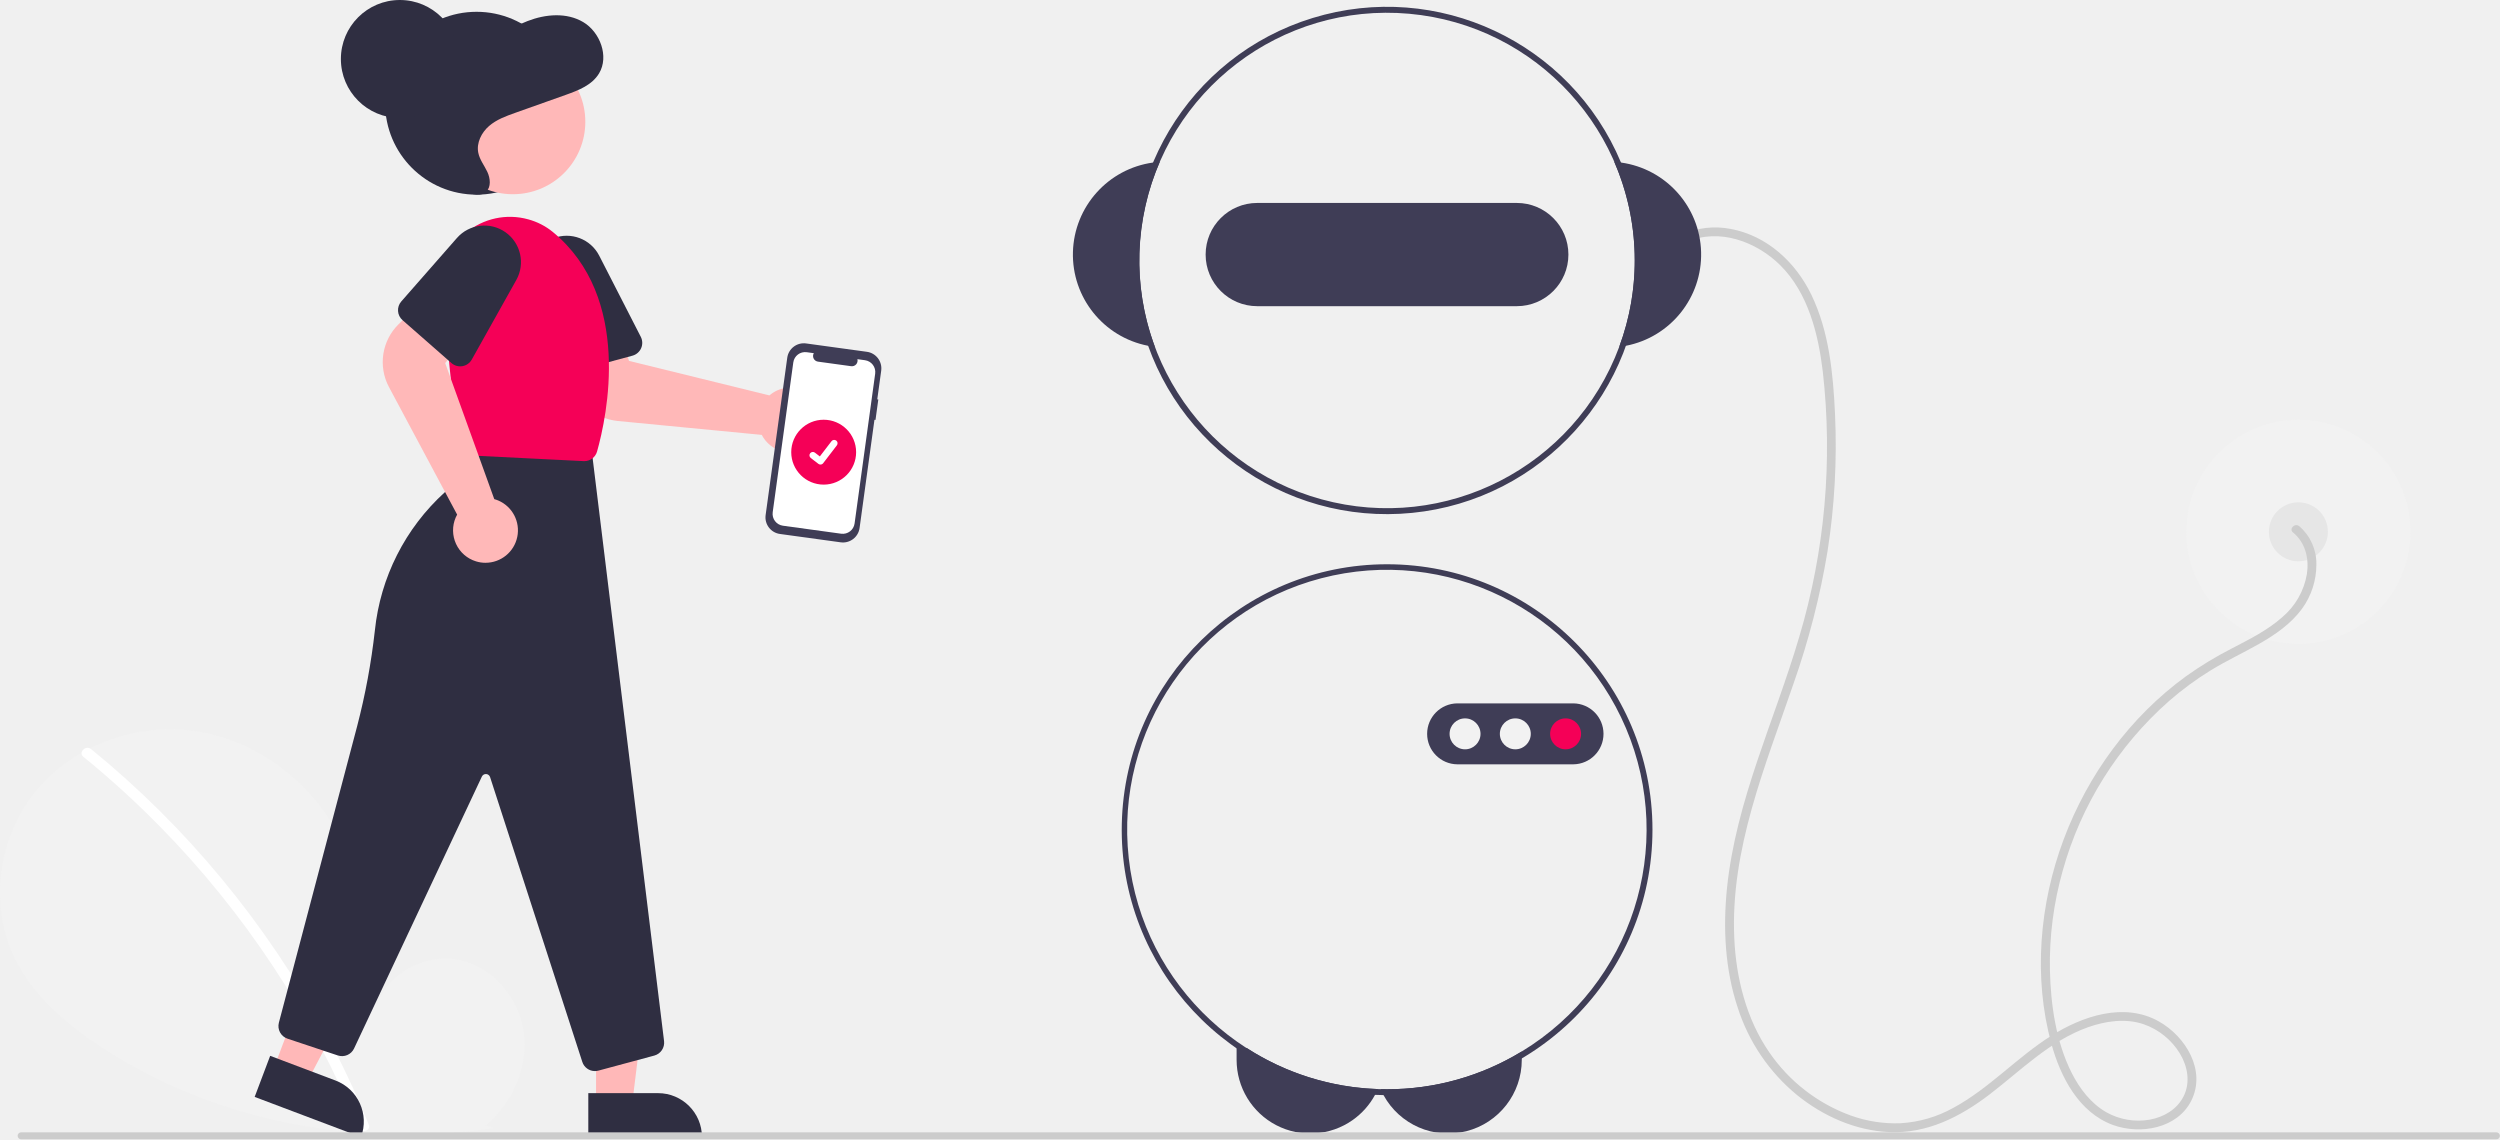
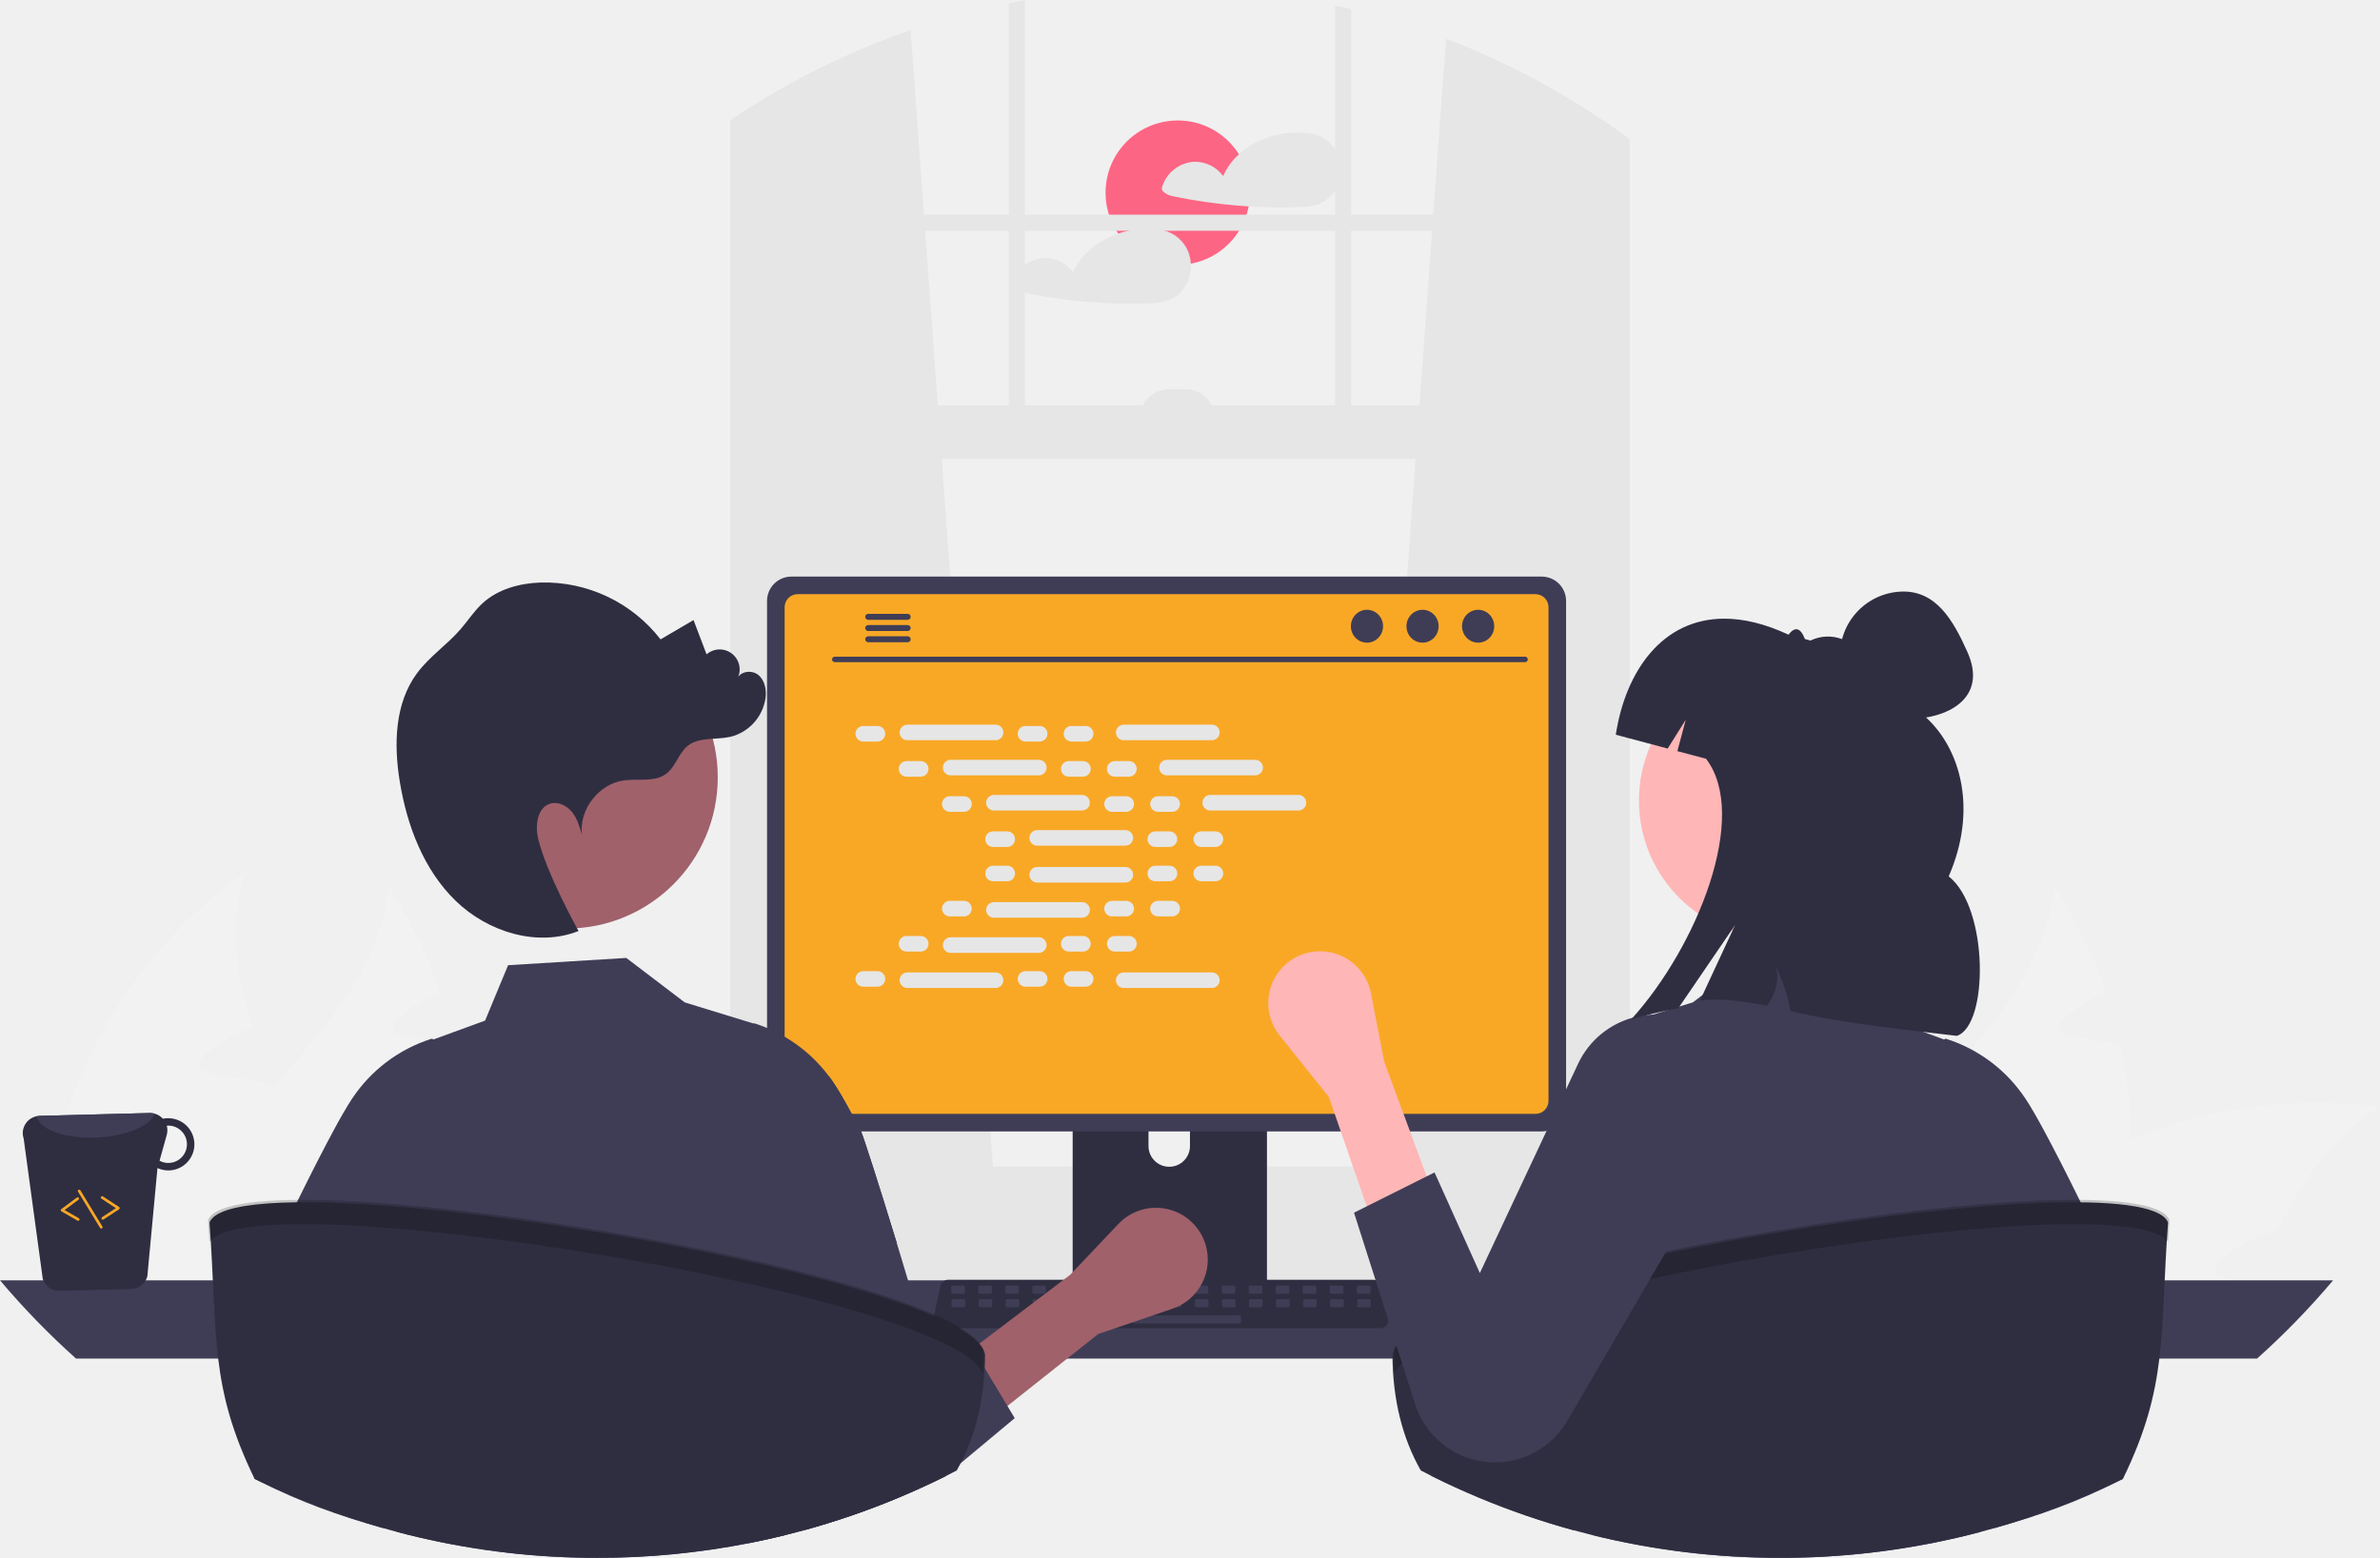
- <svg xmlns="http://www.w3.org/2000/svg" data-name="Layer 1" width="847.62" height="386.288" viewBox="0 0 847.62 386.288">
-   <circle cx="779.266" cy="180.31" r="38" fill="#f2f2f2" />
-   <circle cx="779.266" cy="180.31" r="10" fill="#e6e6e6" />
-   <path d="M953.629,437.379c4.212,3.436,5.496,8.853,4.712,14.082a24.452,24.452,0,0,1-8.394,14.681c-5.009,4.452-11.119,7.461-17.014,10.542a123.752,123.752,0,0,0-15.575,9.455c-18.961,13.781-33.285,33.403-41.483,55.3-8.184,21.86-10.38,46.672-4.161,69.327,3.077,11.209,9.302,23.303,20.898,27.521,9.244,3.362,21.864,1.196,26.571-8.33,5.056-10.234-1.998-21.737-11.084-26.818-11.778-6.586-25.847-1.773-36.441,4.893-11.663,7.339-21.039,17.871-33.215,24.448a41.739,41.739,0,0,1-17.844,5.205,44.69,44.69,0,0,1-16.909-2.612,57.273,57.273,0,0,1-27.662-21.471c-7.734-11.243-11.196-25.025-11.828-38.525-1.413-30.206,10.52-58.465,20.094-86.477a264.211,264.211,0,0,0,11.519-44.86,232.406,232.406,0,0,0,2.545-46.388c-.634-13.714-1.986-28.054-8.039-40.579-5.322-11.013-15.049-20.027-27.346-22.3a27.277,27.277,0,0,0-16.439,1.888c-1.754.8-.231,3.387,1.514,2.59,10.883-4.965,23.746-.134,31.784,7.882,9.386,9.361,12.833,23.184,14.364,35.939a225.589,225.589,0,0,1-7.968,89.993c-8.347,28.352-21.476,55.521-24.506,85.226-1.382,13.555-.672,27.567,3.66,40.565a63.359,63.359,0,0,0,20.078,29.566c8.842,7.148,19.72,12.019,31.171,12.561,12.854.609,24.127-5.122,34.1-12.745,10.681-8.165,20.509-18.239,33.447-22.817,5.899-2.087,12.617-3.061,18.673-1.052a23.43,23.43,0,0,1,12.452,10.012c2.63,4.374,3.601,9.842,1.2,14.541-2.257,4.418-6.662,6.973-11.431,7.847a22.18,22.18,0,0,1-14.724-2.502c-5.224-2.984-9.047-7.991-11.725-13.281-5.34-10.55-7.135-23.107-7.407-34.817a115.287,115.287,0,0,1,4.348-33.853,119.456,119.456,0,0,1,36.089-57.529,105.961,105.961,0,0,1,13.974-10.289c5.38-3.316,11.123-5.966,16.607-9.094,5.397-3.079,10.715-6.757,14.432-11.823a25.435,25.435,0,0,0,4.887-14.951,16.766,16.766,0,0,0-5.804-13.072c-1.484-1.211-3.619.9-2.121,2.121Z" transform="translate(-176.1901 -256.856)" fill="#ccc" />
-   <path d="M598.876,612.166a87.339,87.339,0,0,0,44.47,13.94,20.85,20.85,0,0,1-.95,1.96,25.067,25.067,0,0,1-7.6,8.55,24.969,24.969,0,0,1-39.34-20.42v-4.03Z" transform="translate(-176.1901 -256.856)" fill="#3f3d56" />
-   <path d="M692.146,613.346v2.85a24.961,24.961,0,0,1-46.88,11.95,20.848,20.848,0,0,1-.99-2.01c.73.02,1.45.03,2.18.03A87.467,87.467,0,0,0,692.146,613.346Z" transform="translate(-176.1901 -256.856)" fill="#3f3d56" />
-   <path d="M725.786,311.966c-.75-.11-1.51-.18-2.27-.23a83.981,83.981,0,0,1,1.67,62.71c.76-.09,1.51-.21,2.26-.35a31.502,31.502,0,0,0-1.66-62.13Z" transform="translate(-176.1901 -256.856)" fill="#3f3d56" />
-   <path d="M569.396,311.736c-.76.05-1.52.12-2.27.23a31.502,31.502,0,0,0-1.66,62.13c.75.14,1.5.26,2.26.35a83.981,83.981,0,0,1,1.67-62.71Z" transform="translate(-176.1901 -256.856)" fill="#3f3d56" />
-   <path d="M725.786,311.966a85.997,85.997,0,1,0,6.67,33.2A86.115,86.115,0,0,0,725.786,311.966Zm-.6,62.48a83.981,83.981,0,1,1,5.27-29.28A84.122,84.122,0,0,1,725.186,374.446Z" transform="translate(-176.1901 -256.856)" fill="#3f3d56" />
-   <path d="M690.456,325.666h-88a17.5,17.5,0,0,0,0,35h88a17.5,17.5,0,0,0,0-35Z" transform="translate(-176.1901 -256.856)" fill="#3f3d56" />
-   <path d="M646.456,448.166a89.997,89.997,0,0,0-4.06,179.9c.95.05,1.91.08,2.87.08.4.02.79.02,1.19.02a90,90,0,0,0,0-180Zm45.69,165.18a87.467,87.467,0,0,1-45.69,12.82c-.73,0-1.45-.01-2.18-.03q-.465,0-.93-.03a88.051,88.051,0,1,1,48.8-12.76Z" transform="translate(-176.1901 -256.856)" fill="#3f3d56" />
-   <path d="M709.623,515.999h-39.334a10.334,10.334,0,0,1,0-20.667h39.334a10.334,10.334,0,0,1,0,20.667Z" transform="translate(-176.1901 -256.856)" fill="#3f3d56" />
-   <circle cx="496.722" cy="248.81" r="5.244" fill="#f2f2f2" />
-   <circle cx="513.766" cy="248.81" r="5.244" fill="#f2f2f2" />
-   <circle cx="530.811" cy="248.81" r="5.244" fill="#f50057" />
-   <path d="M340.816,638.554c8.993-7.599,14.455-19.602,13.022-31.288s-10.305-22.428-21.813-24.91-24.628,4.388-28.123,15.63c-1.924-21.674-4.141-44.257-15.664-62.715-10.434-16.713-28.507-28.672-48.093-30.811s-40.208,5.941-52.424,21.4-15.206,37.934-6.651,55.682c6.302,13.075,17.914,22.805,30.079,30.721,38.813,25.255,86.96,33.788,132.772,27.046Z" transform="translate(-176.1901 -256.856)" fill="#f2f2f2" />
-   <path d="M207.089,510.848a317.625,317.625,0,0,1,44.264,43.954,322.163,322.163,0,0,1,34.908,51.663,320.844,320.844,0,0,1,14.948,31.651c.898,2.2-2.675,3.158-3.562.982A315.276,315.276,0,0,0,268.839,584.593a317.26,317.26,0,0,0-38.636-47.729A316.501,316.501,0,0,0,204.477,513.46c-1.844-1.502.783-4.102,2.612-2.612Z" transform="translate(-176.1901 -256.856)" fill="#fff" />
-   <circle cx="161.576" cy="35" r="31" fill="#2f2e41" />
-   <path d="M453.384,405.367a10.778,10.778,0,0,1-2.149,2.373,11.002,11.002,0,0,1-16.227-2.498,10.24,10.24,0,0,1-.537-.938l-48.85-4.713a18.013,18.013,0,0,1-15.887-14.5l-2.773-14.617,19.064-2.966,3.421,11.709,47.628,11.699a10.49,10.49,0,0,1,1.17-.89,11.003,11.003,0,0,1,15.139,15.341Z" transform="translate(-176.1901 -256.856)" fill="#ffb8b8" />
-   <path d="M390.618,377.45l-21.296,5.753a4.505,4.505,0,0,1-5.518-3.171l-7.459-27.612a12.399,12.399,0,0,1,23.004-8.888l14.1,27.521A4.5,4.5,0,0,1,390.618,377.45Z" transform="translate(-176.1901 -256.856)" fill="#2f2e41" />
-   <polygon points="202.092 374.133 214.351 374.133 220.184 326.845 202.089 326.846 202.092 374.133" fill="#ffb8b8" />
-   <path d="M375.655,627.486h38.531a0,0,0,0,1,0,0v14.887a0,0,0,0,1,0,0H390.542a14.887,14.887,0,0,1-14.887-14.887v0A0,0,0,0,1,375.655,627.486Z" transform="translate(613.6792 1012.984) rotate(179.9974)" fill="#2f2e41" />
-   <polygon points="92.822 362.185 104.292 366.515 126.454 324.337 109.526 317.946 92.822 362.185" fill="#ffb8b8" />
-   <path d="M263.921,621.161h38.531a0,0,0,0,1,0,0v14.887a0,0,0,0,1,0,0H278.808a14.887,14.887,0,0,1-14.887-14.887v0A0,0,0,0,1,263.921,621.161Z" transform="translate(149.8827 1059.861) rotate(-159.3148)" fill="#2f2e41" />
-   <path d="M377.895,620.005a4.497,4.497,0,0,1-4.276-3.114L342.351,520.327a1.5,1.5,0,0,0-2.785-.177l-43.334,92.201a4.504,4.504,0,0,1-5.495,2.355L273.669,609.017a4.509,4.509,0,0,1-2.928-5.418l26.544-100.547a229.082,229.082,0,0,0,6.003-32.427,73.51,73.51,0,0,1,23.717-46.877,34.205,34.205,0,0,0,10.766-20.463l.072-.503,38.874,6.138,24.624,200.929a4.52,4.52,0,0,1-3.297,4.892l-18.974,5.108A4.48,4.48,0,0,1,377.895,620.005Z" transform="translate(-176.1901 -256.856)" fill="#2f2e41" />
-   <circle cx="173.891" cy="41.291" r="24.561" fill="#ffb8b8" />
-   <path d="M374.301,413.205c-.077,0-.154-.002-.231-.006L335.534,411.272a4.475,4.475,0,0,1-4.252-4.035l-5.264-51.328a23.172,23.172,0,0,1,29.324-24.67h0a22.474,22.474,0,0,1,8.246,4.242c27.108,22.262,18.367,62.598,15.043,74.43A4.482,4.482,0,0,1,374.301,413.205Z" transform="translate(-176.1901 -256.856)" fill="#f50057" />
-   <path d="M340.776,447.67a10.778,10.778,0,0,1-3.166-.475,11.002,11.002,0,0,1-6.909-14.894,10.238,10.238,0,0,1,.483-.967l-23.135-43.281a18.013,18.013,0,0,1,3.272-21.259l10.634-10.405,13.03,14.229-7.853,9.334,16.642,46.134a10.492,10.492,0,0,1,1.389.481,11.003,11.003,0,0,1-4.387,21.102Z" transform="translate(-176.1901 -256.856)" fill="#ffb8b8" />
-   <path d="M329.252,379.95l-16.586-14.544a4.505,4.505,0,0,1-.417-6.35l18.857-21.505a12.399,12.399,0,0,1,20.142,14.229L336.145,378.764a4.5,4.5,0,0,1-6.894,1.186Z" transform="translate(-176.1901 -256.856)" fill="#2f2e41" />
-   <path d="M334.277,322.005c2.241.795,4.988,1.495,6.752-.153,1.722-1.609,1.408-4.551.394-6.718s-2.587-4.096-3.069-6.456c-.691-3.381,1.096-6.894,3.647-9.098s5.762-3.362,8.896-4.477l17.193-6.112c4.256-1.513,8.842-3.29,11.223-7.271,3.446-5.761.296-13.995-5.357-17.356s-12.792-2.735-18.891-.372c-3.373,1.307-6.582,3.109-10.07,4.029-6.884,1.816-14.712.187-20.761,4.068-5.266,3.379-7.709,10.273-7.531,16.724s2.553,12.595,5.058,18.494c1.491,3.51,3.083,7.06,5.607,9.852s6.173,4.745,9.817,4.231Z" transform="translate(-176.1901 -256.856)" fill="#2f2e41" />
-   <circle cx="135.576" cy="20" r="20" fill="#2f2e41" />
-   <path id="a5b0fbf6-85a2-48e8-ad40-c81376cd9893-15" data-name="Path 22" d="M473.978,392.306l-.355-.049,1.337-9.723a5.68,5.68,0,0,0-4.854-6.401l-20.6-2.832a5.68,5.68,0,0,0-6.401,4.854l-7.332,53.34a5.68,5.68,0,0,0,4.854,6.401l20.6,2.832a5.68,5.68,0,0,0,6.401-4.854L472.672,399.178l.355.049Z" transform="translate(-176.1901 -256.856)" fill="#3f3d56" />
-   <path id="a5d1dbd7-b3f0-4599-af89-34309e57a462-16" data-name="Path 23" d="M469.459,378.986l-2.565-.353a1.922,1.922,0,0,1-2.124,2.381l-11.256-1.547a1.922,1.922,0,0,1-1.403-2.866l-2.395-.329a4.046,4.046,0,0,0-4.56,3.458L438.172,430.534a4.046,4.046,0,0,0,3.458,4.56l19.743,2.714a4.046,4.046,0,0,0,4.56-3.458h0l6.984-50.804a4.046,4.046,0,0,0-3.458-4.559Z" transform="translate(-176.1901 -256.856)" fill="#fff" />
-   <circle cx="279.266" cy="153.31" r="11" fill="#f50057" />
-   <path d="M454.366,414.362a1.141,1.141,0,0,1-.686-.228l-.012-.009-2.585-1.979a1.148,1.148,0,1,1,1.397-1.823l1.674,1.284,3.957-5.16a1.148,1.148,0,0,1,1.61-.213l-.025.033.025-.033a1.15,1.15,0,0,1,.213,1.61l-4.654,6.07A1.149,1.149,0,0,1,454.366,414.362Z" transform="translate(-176.1901 -256.856)" fill="#fff" />
-   <path d="M1022.619,643.144h-839.294a1.191,1.191,0,0,1,0-2.381h839.294a1.191,1.191,0,0,1,0,2.381Z" transform="translate(-176.1901 -256.856)" fill="#ccc" />
+ <svg xmlns="http://www.w3.org/2000/svg" data-name="Layer 1" width="880.16" height="576.272" viewBox="0 0 880.16 576.272">
+   <circle cx="435.555" cy="71.266" r="26.701" fill="#fd6584" />
+   <path d="M655.233,220.487a13.235,13.235,0,0,0-11.17-9.29,1.081,1.081,0,0,0-.18,0,1.418,1.418,0,0,0-.22-.05c-8.94-1.16-18.88,1.66-25.57,7.8a23.958,23.958,0,0,0-5.83,8.04,12.917,12.917,0,0,0-10.83-5.28,13.184,13.184,0,0,0-11.8,9.51,1.526,1.526,0,0,0,.69,1.69,6.673,6.673,0,0,0,2.79,1.42c2.21.47,4.44.9,6.67,1.29q6.54,1.14,13.15,1.85,4.365.465,8.75.74c6.04.38,12.11.47,18.16.28,3-.1,5.88-.2,8.62-1.52a12.798,12.798,0,0,0,4.95-4.31A14.548,14.548,0,0,0,655.233,220.487Z" transform="translate(-159.9199 -161.8639)" fill="#e6e6e6" />
+   <path d="M600.303,259.387a13.652,13.652,0,0,0-.56-3.3,13.26,13.26,0,0,0-11.18-9.29.965.965,0,0,0-.17,0,1.887,1.887,0,0,0-.23-.05,33.194,33.194,0,0,0-14.69,1.51c-7.26,2.43-13.63,7.33-16.7,14.33a12.922,12.922,0,0,0-10.84-5.28,13.183,13.183,0,0,0-11.8,9.51,1.555,1.555,0,0,0,.69,1.69,6.733,6.733,0,0,0,2.79,1.42c2.22.47,4.44.9,6.68,1.29q6.54,1.14,13.14,1.85a195.164,195.164,0,0,0,26.92,1.02c2.99-.1,5.88-.2,8.62-1.52a12.77,12.77,0,0,0,4.94-4.31A14.265,14.265,0,0,0,600.303,259.387Z" transform="translate(-159.9199 -161.8639)" fill="#e6e6e6" />
+   <path d="M948.052,583.375a171.855,171.855,0,0,1-7.443,53.773c-.186.633-.41,1.265-.633,1.898H830.422a98.322,98.322,0,0,1,7.406-22.328c9.117-19.351,24.002-35.911,38.701-52.359,20.244-22.663,40.004-45.139,43.13-74.612a169.258,169.258,0,0,1,19.053,39.334,46.231,46.231,0,0,0-15.294,9.378c-1.228,1.154-2.531,2.828-1.898,4.428.595,1.34,2.233,1.786,3.684,2.084,3.498.67,6.996,1.34,10.494,1.972,2.754.558,5.545,1.079,8.336,1.6A182.729,182.729,0,0,1,948.052,583.375Z" transform="translate(-159.9199 -161.8639)" fill="#f2f2f2" />
+   <path d="M1040.08,571.318c-17.565,10.68-28.729,27.203-37.846,45.697a46.743,46.743,0,0,0-21.249,11.164c-1.265,1.154-2.568,2.828-1.898,4.428.558,1.34,2.233,1.786,3.684,2.084,3.461.67,6.996,1.34,10.457,1.972-.335.782-.67,1.6-1.005,2.382H876.12A164.174,164.174,0,0,1,893.573,619.1c1.377-1.377,2.791-2.679,4.242-4.019a173.653,173.653,0,0,1,50.238-31.706A176.734,176.734,0,0,1,1040.08,571.318Z" transform="translate(-159.9199 -161.8639)" fill="#f2f2f2" />
+   <path d="M895.47,639.046H792.093a167.932,167.932,0,0,1,.149-24.858c4.131-51.094,31.929-99.768,73.868-129.241-5.359,19.09-2.605,38.069,2.977,57.122-.781.261-1.563.484-2.27.781a46.236,46.236,0,0,0-15.294,9.378c-1.228,1.154-2.53,2.828-1.898,4.428.558,1.34,2.233,1.786,3.684,2.084,3.498.67,6.996,1.34,10.457,1.972,2.791.558,5.582,1.079,8.373,1.637,1.302.223,2.605.484,3.907.744.186.447.298.856.484,1.265,6.55,18.048,13.694,36.245,17.044,54.74a127.778,127.778,0,0,1,1.712,14.029C895.396,635.102,895.47,637.074,895.47,639.046Z" transform="translate(-159.9199 -161.8639)" fill="#f2f2f2" />
+   <path d="M332.052,583.375a171.855,171.855,0,0,1-7.443,53.773c-.186.633-.41,1.265-.633,1.898H214.422a98.322,98.322,0,0,1,7.406-22.328c9.117-19.351,24.002-35.911,38.701-52.359,20.244-22.663,40.004-45.139,43.13-74.612a169.258,169.258,0,0,1,19.053,39.334,46.231,46.231,0,0,0-15.294,9.378c-1.228,1.154-2.531,2.828-1.898,4.428.595,1.34,2.233,1.786,3.684,2.084,3.498.67,6.996,1.34,10.494,1.972,2.754.558,5.545,1.079,8.336,1.6A182.729,182.729,0,0,1,332.052,583.375Z" transform="translate(-159.9199 -161.8639)" fill="#f2f2f2" />
+   <path d="M424.08,571.318c-17.565,10.68-28.729,27.203-37.846,45.697a46.743,46.743,0,0,0-21.249,11.164c-1.265,1.154-2.568,2.828-1.898,4.428.558,1.34,2.233,1.786,3.684,2.084,3.461.67,6.996,1.34,10.457,1.972-.335.782-.67,1.6-1.005,2.382H260.12A164.174,164.174,0,0,1,277.573,619.1c1.377-1.377,2.791-2.679,4.242-4.019a173.653,173.653,0,0,1,50.238-31.706A176.734,176.734,0,0,1,424.08,571.318Z" transform="translate(-159.9199 -161.8639)" fill="#f2f2f2" />
+   <path d="M279.47,639.046H176.093a167.932,167.932,0,0,1,.149-24.858c4.131-51.094,31.929-99.768,73.868-129.241-5.359,19.09-2.605,38.069,2.977,57.122-.781.261-1.563.484-2.27.781a46.236,46.236,0,0,0-15.294,9.378c-1.228,1.154-2.53,2.828-1.898,4.428.558,1.34,2.233,1.786,3.684,2.084,3.498.67,6.996,1.34,10.457,1.972,2.791.558,5.582,1.079,8.373,1.637,1.302.223,2.605.484,3.907.744.186.447.298.856.484,1.265,6.55,18.048,13.694,36.245,17.044,54.74a127.778,127.778,0,0,1,1.712,14.029C279.396,635.102,279.47,637.074,279.47,639.046Z" transform="translate(-159.9199 -161.8639)" fill="#f2f2f2" />
+   <path d="M664.33,595.644l92.37,8.2.99.09v-394.14q-.495-.345-.99-.69a288.323,288.323,0,0,0-62.01-32.94l-4.72,65.1-.43,5.96-4.67,64.56-1.44,19.86-18.93,261.7Z" transform="translate(-159.9199 -161.8639)" fill="#e6e6e6" />
+   <path d="M435.9,202.454c-.66.42-1.32.84-1.98,1.28v400.2l1.98-.18,91.37-8.11-.17-2.3-18.93-261.7-1.44-19.86-4.67-64.56-.43-5.96-4.95-68.27A287.687,287.687,0,0,0,435.9,202.454Z" transform="translate(-159.9199 -161.8639)" fill="#e6e6e6" />
+   <path d="M433.92,203.734c-1.33.86-2.66,1.74-3.97,2.63v403.03c0,10.07,5.97,18.51,13.95,20.66a15.249,15.249,0,0,0,4,.53h296.8a15.118,15.118,0,0,0,3.99-.53,17.06,17.06,0,0,0,7.78-4.66,22.919,22.919,0,0,0,6.18-16v-396.02c-1.64-1.21-3.29-2.41-4.96-3.58q-.495-.345-.99-.69v400.29a16.108,16.108,0,0,1-.46,3.85c-1.41,5.95-6.06,10.31-11.54,10.31h-296.8c-6.62,0-12-6.35-12-14.16v-406.94C435.24,202.874,434.58,203.294,433.92,203.734Z" transform="translate(-159.9199 -161.8639)" fill="#e6e6e6" />
+   <rect x="273.003" y="79.404" width="326.752" height="5.959" fill="#e6e6e6" />
+   <path d="M659.6,165.254c-1.98-.49-3.96-.95-5.96-1.38v161.81h5.96Z" transform="translate(-159.9199 -161.8639)" fill="#e6e6e6" />
+   <path d="M538.96,161.864c-1.99.37-3.98.75-5.96,1.16v162.66h5.96Z" transform="translate(-159.9199 -161.8639)" fill="#e6e6e6" />
+   <path d="M368.86,620.154a26.711,26.711,0,0,0,1.93,9.98,25.54,25.54,0,0,0,1.75,3.56,27.096,27.096,0,0,0,3.02,4.18,26.76,26.76,0,0,0,20.12,9.11h391.31a26.82,26.82,0,0,0,0-53.64h-391.31A26.846,26.846,0,0,0,368.86,620.154Z" transform="translate(-159.9199 -161.8639)" fill="#e6e6e6" />
+   <rect x="432.923" y="311.783" width="324.766" height="19.863" transform="translate(1030.691 481.5651) rotate(-180)" fill="#e6e6e6" />
+   <path d="M581.401,305.824h27.809a0,0,0,0,1,0,0v0A10.925,10.925,0,0,1,598.285,316.749h-5.959a10.925,10.925,0,0,1-10.925-10.925v0A0,0,0,0,1,581.401,305.824Z" transform="translate(1030.691 460.7086) rotate(-180)" fill="#e6e6e6" />
+   <path d="M159.92,635.474a289.004,289.004,0,0,0,28.12,28.95h806.58a289.004,289.004,0,0,0,28.12-28.95Z" transform="translate(-159.9199 -161.8639)" fill="#3f3d56" />
+   <path d="M556.61,538.664v102.56h71.85v-102.56a3.448,3.448,0,0,0-2.43-3.3,3.175,3.175,0,0,0-1.03-.16H560.08A3.463,3.463,0,0,0,556.61,538.664Zm28.04,35.24a7.67,7.67,0,0,1,15.34,0v11.9a7.67,7.67,0,0,1-15.34,0Z" transform="translate(-159.9199 -161.8639)" fill="#2f2e41" />
+   <path d="M556.39,637.944v9.89a1.946,1.946,0,0,0,1.93,1.94h68.43a1.94,1.94,0,0,0,1.93-1.94v-9.89Z" transform="translate(-159.9199 -161.8639)" fill="#3f3d56" />
+   <path d="M443.58,384.144v187.26a9.007,9.007,0,0,0,9,9h277.5a9.007,9.007,0,0,0,9-9V384.144a9.011,9.011,0,0,0-9-8.99h-277.5A9.012,9.012,0,0,0,443.58,384.144Z" transform="translate(-159.9199 -161.8639)" fill="#3f3d56" />
+   <path d="M450.09,386.474v182.62a4.818,4.818,0,0,0,4.81,4.81h272.87a4.818,4.818,0,0,0,4.81-4.81v-182.62a4.82,4.82,0,0,0-4.81-4.82h-272.87A4.821,4.821,0,0,0,450.09,386.474Z" transform="translate(-159.9199 -161.8639)" fill="#f9a826" />
+   <path d="M505.73,652.104a2.948,2.948,0,0,0,2.32,1.11H670.39a2.987,2.987,0,0,0,2.92-3.6l-2.52-11.97a2.993,2.993,0,0,0-1.86-2.17,2.895,2.895,0,0,0-1.06-.2h-157.31a2.894,2.894,0,0,0-1.06.2,2.992,2.992,0,0,0-1.86,2.17l-2.52,11.97A2.985,2.985,0,0,0,505.73,652.104Z" transform="translate(-159.9199 -161.8639)" fill="#2f2e41" />
+   <rect x="661.717" y="637.43" width="5" height="3" rx="0.488" transform="translate(1168.514 1115.995) rotate(-180)" fill="#3f3d56" />
+   <rect x="651.717" y="637.43" width="5" height="3" rx="0.488" transform="translate(1148.514 1115.995) rotate(-180)" fill="#3f3d56" />
+   <rect x="641.717" y="637.43" width="5" height="3" rx="0.488" transform="translate(1128.514 1115.995) rotate(-180)" fill="#3f3d56" />
+   <rect x="631.717" y="637.43" width="5" height="3" rx="0.488" transform="translate(1108.514 1115.995) rotate(-180)" fill="#3f3d56" />
+   <rect x="621.717" y="637.43" width="5" height="3" rx="0.488" transform="translate(1088.514 1115.995) rotate(-180)" fill="#3f3d56" />
+   <rect x="611.717" y="637.43" width="5" height="3" rx="0.488" transform="translate(1068.514 1115.995) rotate(-180)" fill="#3f3d56" />
+   <rect x="601.717" y="637.43" width="5" height="3" rx="0.488" transform="translate(1048.514 1115.995) rotate(-180)" fill="#3f3d56" />
+   <rect x="591.717" y="637.43" width="5" height="3" rx="0.488" transform="translate(1028.514 1115.995) rotate(-180)" fill="#3f3d56" />
+   <rect x="581.717" y="637.43" width="5" height="3" rx="0.488" transform="translate(1008.514 1115.995) rotate(-180)" fill="#3f3d56" />
+   <rect x="571.717" y="637.43" width="5" height="3" rx="0.488" transform="translate(988.5139 1115.995) rotate(-180)" fill="#3f3d56" />
+   <rect x="561.717" y="637.43" width="5" height="3" rx="0.488" transform="translate(968.5139 1115.995) rotate(-180)" fill="#3f3d56" />
+   <rect x="551.717" y="637.43" width="5" height="3" rx="0.488" transform="translate(948.5139 1115.995) rotate(-180)" fill="#3f3d56" />
+   <rect x="541.717" y="637.43" width="5" height="3" rx="0.488" transform="translate(928.5139 1115.995) rotate(-180)" fill="#3f3d56" />
+   <rect x="531.717" y="637.43" width="5" height="3" rx="0.488" transform="translate(908.5139 1115.995) rotate(-180)" fill="#3f3d56" />
+   <rect x="521.717" y="637.43" width="5" height="3" rx="0.488" transform="translate(888.5139 1115.995) rotate(-180)" fill="#3f3d56" />
+   <rect x="511.717" y="637.43" width="5" height="3" rx="0.488" transform="translate(868.5139 1115.995) rotate(-180)" fill="#3f3d56" />
+   <rect x="661.835" y="642.43" width="5" height="3" rx="0.488" transform="translate(1168.75 1125.995) rotate(-180)" fill="#3f3d56" />
+   <rect x="651.835" y="642.43" width="5" height="3" rx="0.488" transform="translate(1148.75 1125.995) rotate(-180)" fill="#3f3d56" />
+   <rect x="641.835" y="642.43" width="5" height="3" rx="0.488" transform="translate(1128.75 1125.995) rotate(-180)" fill="#3f3d56" />
+   <rect x="631.835" y="642.43" width="5" height="3" rx="0.488" transform="translate(1108.75 1125.995) rotate(-180)" fill="#3f3d56" />
+   <rect x="621.835" y="642.43" width="5" height="3" rx="0.488" transform="translate(1088.75 1125.995) rotate(-180)" fill="#3f3d56" />
+   <rect x="611.835" y="642.43" width="5" height="3" rx="0.488" transform="translate(1068.75 1125.995) rotate(-180)" fill="#3f3d56" />
+   <rect x="601.835" y="642.43" width="5" height="3" rx="0.488" transform="translate(1048.75 1125.995) rotate(-180)" fill="#3f3d56" />
+   <rect x="591.835" y="642.43" width="5" height="3" rx="0.488" transform="translate(1028.75 1125.995) rotate(-180)" fill="#3f3d56" />
+   <rect x="581.835" y="642.43" width="5" height="3" rx="0.488" transform="translate(1008.75 1125.995) rotate(-180)" fill="#3f3d56" />
+   <rect x="571.835" y="642.43" width="5" height="3" rx="0.488" transform="translate(988.7503 1125.995) rotate(-180)" fill="#3f3d56" />
+   <rect x="561.835" y="642.43" width="5" height="3" rx="0.488" transform="translate(968.7503 1125.995) rotate(-180)" fill="#3f3d56" />
+   <rect x="551.835" y="642.43" width="5" height="3" rx="0.488" transform="translate(948.7503 1125.995) rotate(-180)" fill="#3f3d56" />
+   <rect x="541.835" y="642.43" width="5" height="3" rx="0.488" transform="translate(928.7503 1125.995) rotate(-180)" fill="#3f3d56" />
+   <rect x="531.835" y="642.43" width="5" height="3" rx="0.488" transform="translate(908.7503 1125.995) rotate(-180)" fill="#3f3d56" />
+   <rect x="521.835" y="642.43" width="5" height="3" rx="0.488" transform="translate(888.7503 1125.995) rotate(-180)" fill="#3f3d56" />
+   <rect x="511.835" y="642.43" width="5" height="3" rx="0.488" transform="translate(868.7503 1125.995) rotate(-180)" fill="#3f3d56" />
+   <rect x="578.835" y="648.43" width="40" height="3" rx="0.488" transform="translate(1037.75 1137.995) rotate(-180)" fill="#3f3d56" />
+   <path d="M468.612,406.811H723.935a1.016,1.016,0,0,0,0-2.031H468.612a1.016,1.016,0,0,0,0,2.031Z" transform="translate(-159.9199 -161.8639)" fill="#3f3d56" />
+   <ellipse cx="546.635" cy="231.649" rx="5.95" ry="6.083" fill="#3f3d56" />
+   <ellipse cx="526.079" cy="231.649" rx="5.95" ry="6.083" fill="#3f3d56" />
+   <ellipse cx="505.523" cy="231.649" rx="5.95" ry="6.083" fill="#3f3d56" />
+   <path d="M479.9,390.044a1.095,1.095,0,0,0,1.09,1.1h14.6a1.105,1.105,0,0,0,0-2.21h-14.6A1.103,1.103,0,0,0,479.9,390.044Z" transform="translate(-159.9199 -161.8639)" fill="#3f3d56" />
+   <path d="M479.9,394.194a1.095,1.095,0,0,0,1.09,1.1h14.6a1.105,1.105,0,0,0,0-2.21h-14.6A1.103,1.103,0,0,0,479.9,394.194Z" transform="translate(-159.9199 -161.8639)" fill="#3f3d56" />
+   <path d="M479.9,398.334a1.103,1.103,0,0,0,1.09,1.11h14.6a1.105,1.105,0,0,0,0-2.21h-14.6A1.095,1.095,0,0,0,479.9,398.334Z" transform="translate(-159.9199 -161.8639)" fill="#3f3d56" />
+   <rect x="316.366" y="268.543" width="11.006" height="5.76" rx="2.88" fill="#e6e6e6" />
+   <rect x="376.366" y="268.543" width="11.006" height="5.76" rx="2.88" fill="#e6e6e6" />
+   <rect x="393.366" y="268.543" width="11.006" height="5.76" rx="2.88" fill="#e6e6e6" />
+   <rect x="332.686" y="268.063" width="38.366" height="5.76" rx="2.88" fill="#e6e6e6" />
+   <rect x="412.686" y="268.063" width="38.366" height="5.76" rx="2.88" fill="#e6e6e6" />
+   <rect x="332.366" y="281.543" width="11.006" height="5.76" rx="2.88" fill="#e6e6e6" />
+   <rect x="392.366" y="281.543" width="11.006" height="5.76" rx="2.88" fill="#e6e6e6" />
+   <rect x="409.366" y="281.543" width="11.006" height="5.76" rx="2.88" fill="#e6e6e6" />
+   <rect x="348.686" y="281.063" width="38.366" height="5.76" rx="2.88" fill="#e6e6e6" />
+   <rect x="428.686" y="281.063" width="38.366" height="5.76" rx="2.88" fill="#e6e6e6" />
+   <rect x="348.366" y="294.543" width="11.006" height="5.76" rx="2.88" fill="#e6e6e6" />
+   <rect x="408.366" y="294.543" width="11.006" height="5.76" rx="2.88" fill="#e6e6e6" />
+   <rect x="425.366" y="294.543" width="11.006" height="5.76" rx="2.88" fill="#e6e6e6" />
+   <rect x="364.686" y="294.063" width="38.366" height="5.76" rx="2.88" fill="#e6e6e6" />
+   <rect x="444.686" y="294.063" width="38.366" height="5.76" rx="2.88" fill="#e6e6e6" />
+   <rect x="364.366" y="307.543" width="11.006" height="5.76" rx="2.88" fill="#e6e6e6" />
+   <rect x="424.366" y="307.543" width="11.006" height="5.76" rx="2.88" fill="#e6e6e6" />
+   <rect x="441.366" y="307.543" width="11.006" height="5.76" rx="2.88" fill="#e6e6e6" />
+   <rect x="380.686" y="307.063" width="38.366" height="5.76" rx="2.88" fill="#e6e6e6" />
+   <rect x="376.366" y="359.237" width="11.006" height="5.76" rx="2.88" fill="#e6e6e6" />
+   <rect x="393.366" y="359.237" width="11.006" height="5.76" rx="2.88" fill="#e6e6e6" />
+   <rect x="412.686" y="359.717" width="38.366" height="5.76" rx="2.88" fill="#e6e6e6" />
+   <rect x="316.366" y="359.237" width="11.006" height="5.76" rx="2.88" fill="#e6e6e6" />
+   <rect x="332.686" y="359.717" width="38.366" height="5.76" rx="2.88" fill="#e6e6e6" />
+   <rect x="332.366" y="346.237" width="11.006" height="5.76" rx="2.88" fill="#e6e6e6" />
+   <rect x="392.366" y="346.237" width="11.006" height="5.76" rx="2.88" fill="#e6e6e6" />
+   <rect x="409.366" y="346.237" width="11.006" height="5.76" rx="2.88" fill="#e6e6e6" />
+   <rect x="348.686" y="346.717" width="38.366" height="5.76" rx="2.88" fill="#e6e6e6" />
+   <rect x="348.366" y="333.237" width="11.006" height="5.76" rx="2.88" fill="#e6e6e6" />
+   <rect x="408.366" y="333.237" width="11.006" height="5.76" rx="2.88" fill="#e6e6e6" />
+   <rect x="425.366" y="333.237" width="11.006" height="5.76" rx="2.88" fill="#e6e6e6" />
+   <rect x="364.686" y="333.717" width="38.366" height="5.76" rx="2.88" fill="#e6e6e6" />
+   <rect x="364.366" y="320.237" width="11.006" height="5.76" rx="2.88" fill="#e6e6e6" />
+   <rect x="424.366" y="320.237" width="11.006" height="5.76" rx="2.88" fill="#e6e6e6" />
+   <rect x="441.366" y="320.237" width="11.006" height="5.76" rx="2.88" fill="#e6e6e6" />
+   <rect x="380.686" y="320.717" width="38.366" height="5.76" rx="2.88" fill="#e6e6e6" />
+   <path d="M509.832,707.816c-.22.11-.44.22-.66.32q-2.085,1.035-4.2,2.04-6.33,3.015-12.82,5.73a285.483,285.483,0,0,1-34.97,12.03c-2-12.47-3.94-41.88-5.8-63.51-.35-4.07-.7-7.86-1.05-11.21a97.155,97.155,0,0,0-1.89-13.08,4.359,4.359,0,0,0-.39-.97c.19,1.73.39,6.89.58,14.05.1,3.35.19,7.14.29,11.21.47,20.82.96,49.15,1.45,65.28-1.39.34-2.79.68-4.19,1-.88.21-1.77.41-2.66.6-1.08.24-2.16.48-3.24.7q-1.695.36-3.39.69a290.072,290.072,0,0,1-56.06,5.44c-1.25,0-2.49-.01-3.74-.02-.38,0-.76-.01-1.15-.02-1.1-.02-2.24-.04-3.4-.07a288.591,288.591,0,0,1-65.84-9.49l.87-64.11.15-11.21.06-4.25a15.182,15.182,0,0,0-.88,4.25c-.35,2.73-.71,6.6-1.07,11.21-1.37,17.76-2.78,46.41-4.24,62.71-17.29-4.92-29.93-9.41-45.73-17.31-.61-.3-1.23-.61-1.84-.92.11-.77.23-1.54.34-2.33,1.79-12.44-.32-28.63,1.66-42.15,1.51-10.43,3.07-20.45,4.64-28.95,1.9-10.23,3.83-18.27,5.74-22.18,2.2-4.51,4.4-8.95,6.53-13.2q1.38-2.745,2.71-5.39c.48-.95.96-1.89,1.43-2.81,2.14-4.19,4.16-8.06,6.01-11.49,1.3-2.41,2.5-4.59,3.6-6.5,1.29-2.25,2.43-4.11,3.37-5.52a55.306,55.306,0,0,1,29.28-22.21l.3-.08.29.12.33.15,19.06-6.97,8.51-20.49,43.71-2.69,7.06,5.37,3.61,2.75,3.85,2.93,7.08,5.39,2.01.62,2.99.92,20.45,6.28.21-.09.3.08a55.168,55.168,0,0,1,27.36,19.5c.68.88,1.31,1.79,1.92,2.71,1.66,2.46,3.9,6.35,6.54,11.23,1.09,2.01,2.24,4.19,3.45,6.5.73,1.39,7.03,21.05,13.16,41.13,5.73,18.8,11.31,37.97,12.04,42.89.13.91.27,1.83.4,2.74.83,5.69,1.65,11.42,2.44,17.01,1.17,8.29,2.31,16.29,3.4,23.44C509.812,707.686,509.822,707.746,509.832,707.816Z" transform="translate(-159.9199 -161.8639)" fill="#3f3d56" />
+   <polygon points="303.59 473.566 295.093 440.774 287.59 469.07 303.59 473.566" opacity="0.2" />
+   <path d="M175.749,635.05a6.416,6.416,0,0,0,6.183,4.331l26.492-.682a6.328,6.328,0,0,0,5.981-4.657l3.749-40.087a9.794,9.794,0,0,0,4.238.871,9.661,9.661,0,0,0-.485-19.317,8.184,8.184,0,0,0-1.736.181,6.548,6.548,0,0,0-4.874-2.103l-40.751,1.052a5.854,5.854,0,0,0-1.005.125,6.365,6.365,0,0,0-4.873,8.265Zm43.173-43.817,2.668-9.553a6.506,6.506,0,0,0,.02-3.375c.129-0.0.244-.062.373-.062a6.91,6.91,0,0,1,.324,13.817A6.505,6.505,0,0,1,218.923,591.233Z" transform="translate(-159.9199 -161.8639)" fill="#2f2e41" />
+   <path d="M173.541,574.763c.868,4.964,10.629,8.454,22.366,7.847,10.793-.497,19.617-4.287,21.234-8.779a6.025,6.025,0,0,0-1.844-.246l-40.751,1.052A5.854,5.854,0,0,0,173.541,574.763Z" transform="translate(-159.9199 -161.8639)" fill="#3f3d56" />
+   <path d="M198.058,613.021a.497.497,0,0,0,.151-.066l5.753-3.766a.499.499,0,0,0,0-.836l-5.98-3.917a.5.5,0,1,0-.548.836l5.341,3.498-5.114,3.348a.5.5,0,0,0,.396.903Z" transform="translate(-159.9199 -161.8639)" fill="#f9a826" />
+   <path d="M188.971,613.44a.5.5,0,0,0,.126-.918l-5.303-3.04,5.126-3.807a.5.5,0,1,0-.596-.802l-5.739,4.263a.5.5,0,0,0,.049.835l5.965,3.42A.5.5,0,0,0,188.971,613.44Z" transform="translate(-159.9199 -161.8639)" fill="#f9a826" />
+   <path d="M197.486,616.321a.482.482,0,0,0,.137-.058.5.5,0,0,0,.168-.687l-8.155-13.408a.5.5,0,0,0-.854.521L196.936,616.097A.5.5,0,0,0,197.486,616.321Z" transform="translate(-159.9199 -161.8639)" fill="#f9a826" />
+   <path d="M945.069,708.904c-.61.31-1.23.62-1.84.92-15.8,7.9-28.44,12.39-45.73,17.31-1.46-16.3-2.87-44.95-4.24-62.71-.36-4.61-.72-8.48-1.07-11.21a15.182,15.182,0,0,0-.88-4.25l.06,4.25.15,11.21.87,64.11a288.588,288.588,0,0,1-65.84,9.49c-1.16.03-2.3.05-3.4.07-.39.01-.77.02-1.15.02-1.25.01-2.49.02-3.74.02a289.271,289.271,0,0,1-69.54-8.43c.49-16.13.98-44.46,1.45-65.28.1-4.07.19-7.86.29-11.21.19-7.16.39-12.32.58-14.05a4.362,4.362,0,0,0-.39.97,97.154,97.154,0,0,0-1.89,13.08c-.35,3.35-.7,7.14-1.05,11.21-1.86,21.63-3.8,51.04-5.8,63.51a285.473,285.473,0,0,1-34.97-12.03q-9-3.75-17.68-8.09c1.1-7.2,2.25-15.27,3.43-23.64.92-6.49,1.87-13.16,2.84-19.75,1.5-10.18,52.46-120.11,64.47-123.96l.3-.08.21.09,20.45-6.28,2.99-.92,2.01-.62,7.08-5.39,3.85-2.93,3.61-2.75,7.06-5.37,43.71,2.69,8.51,20.49,19.06,6.97.33-.15.29-.12.3.08a55.306,55.306,0,0,1,29.28,22.21c.94,1.41,2.08,3.27,3.37,5.52,1.1,1.91,2.3,4.09,3.6,6.5,1.85,3.43,3.87,7.3,6.01,11.49.47.92.95,1.86,1.43,2.81q1.335,2.64,2.71,5.39c2.13,4.25,4.33,8.69,6.53,13.2,1.91,3.91,3.84,11.95,5.74,22.18,1.57,8.5,3.13,18.52,4.64,28.95,1.98,13.52-.13,29.71,1.66,42.15C944.839,707.364,944.959,708.134,945.069,708.904Z" transform="translate(-159.9199 -161.8639)" fill="#3f3d56" />
+   <circle cx="656.954" cy="296.158" r="50.836" fill="#ffb6b6" />
+   <polygon points="575.659 473.566 584.156 440.774 591.659 469.07 575.659 473.566" opacity="0.2" />
+   <path d="M961.689,614.064c-3.04,41.88.11,60.32-16.67,94.85a286.16,286.16,0,0,1-47.52,18.22q-2.55.72-5.11,1.4a288.588,288.588,0,0,1-65.84,9.49c-1.16.03-2.3.05-3.4.07-.39.01-.77.02-1.15.02-1.25.01-2.49.02-3.74.02a289.271,289.271,0,0,1-69.54-8.43q-3.42-.84-6.81-1.77a285.473,285.473,0,0,1-34.97-12.03q-9-3.75-17.68-8.09c-1.31-.66-2.62-1.32-3.91-2-6.63-11.66-10.4-25.84-10.48-42.88C679.459,633.574,951.549,588.744,961.689,614.064Z" transform="translate(-159.9199 -161.8639)" fill="#2f2e41" />
+   <path d="M961.681,621.236c.155-2.593.329-5.271.531-8.06-10.14-25.32-282.23,19.51-286.82,48.87.013,2.692.128,5.304.321,7.855C686.829,640.922,945.318,598.314,961.681,621.236Z" transform="translate(-159.9199 -161.8639)" opacity="0.2" />
+   <path d="M668.102,616.039,690.436,604.872,671.825,554.622l-4.905-25.342a19.161,19.161,0,0,0-31.282-10.907h0a19.161,19.161,0,0,0-2.493,26.518l18.207,22.759Z" transform="translate(-159.9199 -161.8639)" fill="#ffb6b6" />
+   <path d="M690.436,595.567l-29.778,14.889,22.599,70.809A30.977,30.977,0,0,0,705.592,701.981h0a30.977,30.977,0,0,0,33.737-14.197l59.925-102.714a31.62,31.62,0,0,0-10.196-42.982h0a31.62,31.62,0,0,0-45.296,12.765l-36.576,77.936Z" transform="translate(-159.9199 -161.8639)" fill="#3f3d56" />
+   <circle cx="209.508" cy="287.552" r="55.935" fill="#a0616a" />
+   <path d="M314.164,410.87C318.712,404.74,325.249,400.382,330.249,394.615c2.743-3.164,5.021-6.75,8.106-9.582,5.73-5.263,13.744-7.42,21.52-7.688a54.305,54.305,0,0,1,44.331,21.038q6.097-3.575,12.194-7.149,2.409,6.34,4.817,12.68a7.391,7.391,0,0,1,11.264,9.248c.967-2.989,5.399-3.623,7.843-1.649,2.443,1.975,3.098,5.488,2.699,8.604a17.32,17.32,0,0,1-13.065,14.326c-5.304,1.182-11.477-.06-15.723,3.332-3.404,2.72-4.431,7.672-7.904,10.301-4.28,3.24-10.329,1.742-15.65,2.458-9.308,1.253-16.678,10.773-15.56,20.098-.842-2.942-1.727-5.97-3.639-8.36-1.912-2.39-5.131-4.007-8.062-3.128-4.846,1.453-5.639,8.058-4.464,12.978,3.115,13.05,14.919,34.144,14.919,34.144-15.328,6.046-33.589.329-45.415-11.144-11.826-11.473-17.986-27.719-20.669-43.976C305.516,437.361,305.839,422.091,314.164,410.87Z" transform="translate(-159.9199 -161.8639)" fill="#2f2e41" />
+   <path d="M880.582,486.046c10.642-24.398,4.613-46.85-8.36-58.76l0-.01c-5.1-11.43-11.88-20.25-19.64-22.32-3.75-2.41-7.39-5.24-11.43-6.68a14.887,14.887,0,0,0-11.68.53l-2.06-.55c-1.75-4.47-3.8-4.56-6.08-1.62-8.78-4.09-16.69-5.92-23.73-5.92-22.96,0-36.54,19.44-40.14,42.94l19.19,5.11,6.67-10.63-3.08,11.59,10.59,2.81c16.12,20.99-3.17,69.41-27.62,96.35q8.73-2.415,17.39-4.08l20.98-30.76-13,28c6.75-.99,15.36-.04,24.77,1.87,3.17-4.14,4.84-9.66,3.2-14.58a55.745,55.745,0,0,1,5.48,16.53c19.86,4.85,46.95,7.34,61.55,9.18C895.378,541.196,895.41,497.706,880.582,486.046Z" transform="translate(-159.9199 -161.8639)" fill="#2f2e41" />
+   <path d="M887.505,403.054c7.795,17.453-7.933,24.96-22.341,24.748-13.019-.192-24.084-9.338-24.748-22.341a23.576,23.576,0,0,1,22.341-24.748C875.76,380.048,882.196,391.166,887.505,403.054Z" transform="translate(-159.9199 -161.8639)" fill="#2f2e41" />
+   <path d="M525.902,687.173l-12.84-21.416L555.754,633.369l17.75-18.741a19.161,19.161,0,0,1,32.245,7.604h0a19.161,19.161,0,0,1-12.142,23.707l-27.583,9.416Z" transform="translate(-159.9199 -161.8639)" fill="#a0616a" />
+   <path d="M535.182,686.466l-19.99,16.66-5.39,4.49-.63.52q-2.085,1.035-4.2,2.04-6.33,3.015-12.82,5.73a285.483,285.483,0,0,1-34.97,12.03q-3.39.93-6.81,1.77c-1.39.34-2.79.68-4.19,1-.88.21-1.77.41-2.66.6-1.08.24-2.16.48-3.24.7q-1.695.36-3.39.69a30.963,30.963,0,0,1-9.62-22.44c0-.27,0-.55.01-.83l3.21-82.33,1.42-36.49a31.618,31.618,0,0,1,31.69-30.78c.96,0,1.91.05,2.85.14.68.88,1.31,1.79,1.92,2.71,1.66,2.46,3.9,6.35,6.54,11.23,1.09,2.01,2.24,4.19,3.45,6.5.73,1.39,7.03,21.05,13.16,41.13l-2.7,20.97-4.88,37.8,20.02-13.14,14.1-9.26,1.67,2.79,4.35,7.26,8.4,14Z" transform="translate(-159.9199 -161.8639)" fill="#3f3d56" />
+   <path d="M524.222,662.936c-.01,1.7-.05,3.37-.14,5.02a97.248,97.248,0,0,1-1.58,13.56,79.144,79.144,0,0,1-7.31,21.61c-.46.91-.95,1.81-1.45,2.69-1.29.68-2.6,1.34-3.91,2-.22.11-.44.22-.66.32q-8.355,4.155-17.02,7.77a285.483,285.483,0,0,1-34.97,12.03q-3.39.93-6.81,1.77-6.675,1.65-13.48,2.99a290.072,290.072,0,0,1-56.06,5.44c-1.25,0-2.49-.01-3.74-.02-.38,0-.76-.01-1.15-.02-1.1-.02-2.24-.04-3.4-.07a288.591,288.591,0,0,1-65.84-9.49q-2.565-.675-5.11-1.4a286.165,286.165,0,0,1-47.52-18.22c-16.78-34.53-13.63-52.97-16.67-94.85,6.24-15.59,111.81-4.58,193.09,13.03,22.06,4.78,42.32,10.05,58.33,15.41,16.54,5.53,28.53,11.15,33.23,16.43A7.937,7.937,0,0,1,524.222,662.936Z" transform="translate(-159.9199 -161.8639)" fill="#2f2e41" />
+   <path d="M237.408,621.236c-.155-2.593-.329-5.271-.531-8.06,10.14-25.32,282.23,19.51,286.82,48.87-.013,2.692-.128,5.304-.321,7.855C512.26,640.922,253.77,598.314,237.408,621.236Z" transform="translate(-159.9199 -161.8639)" opacity="0.2" />
</svg>
